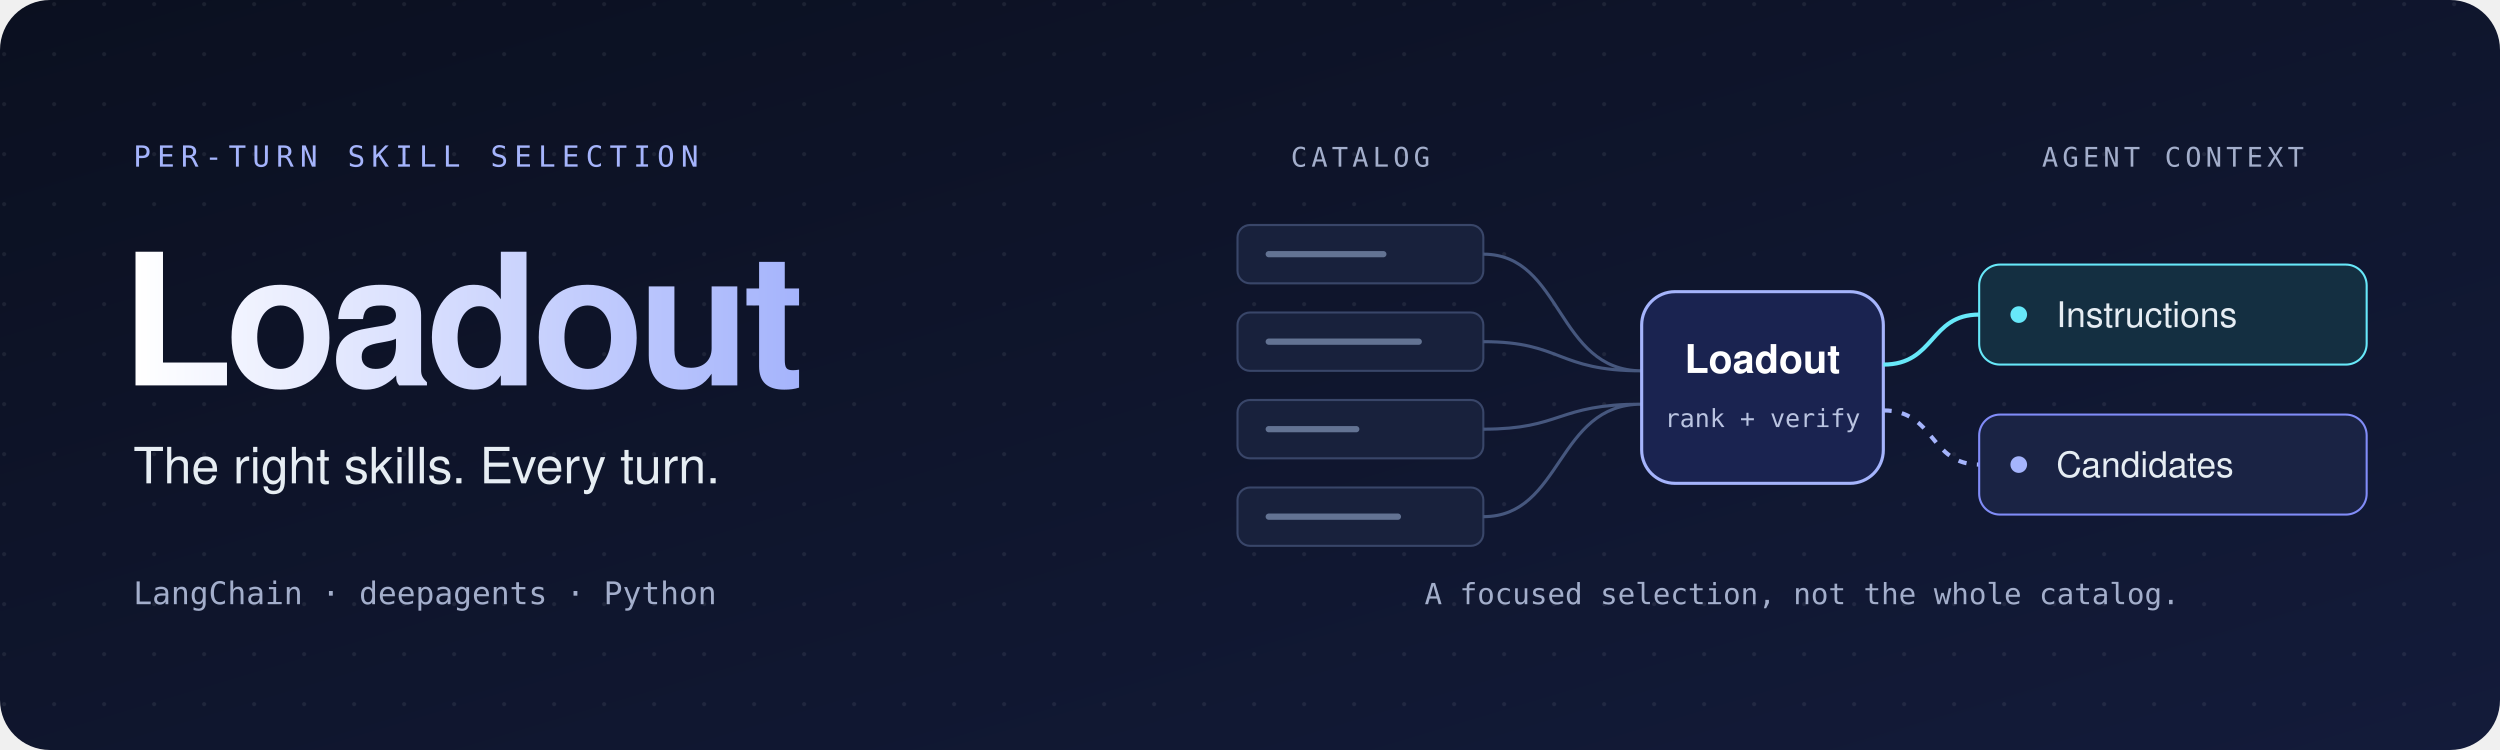
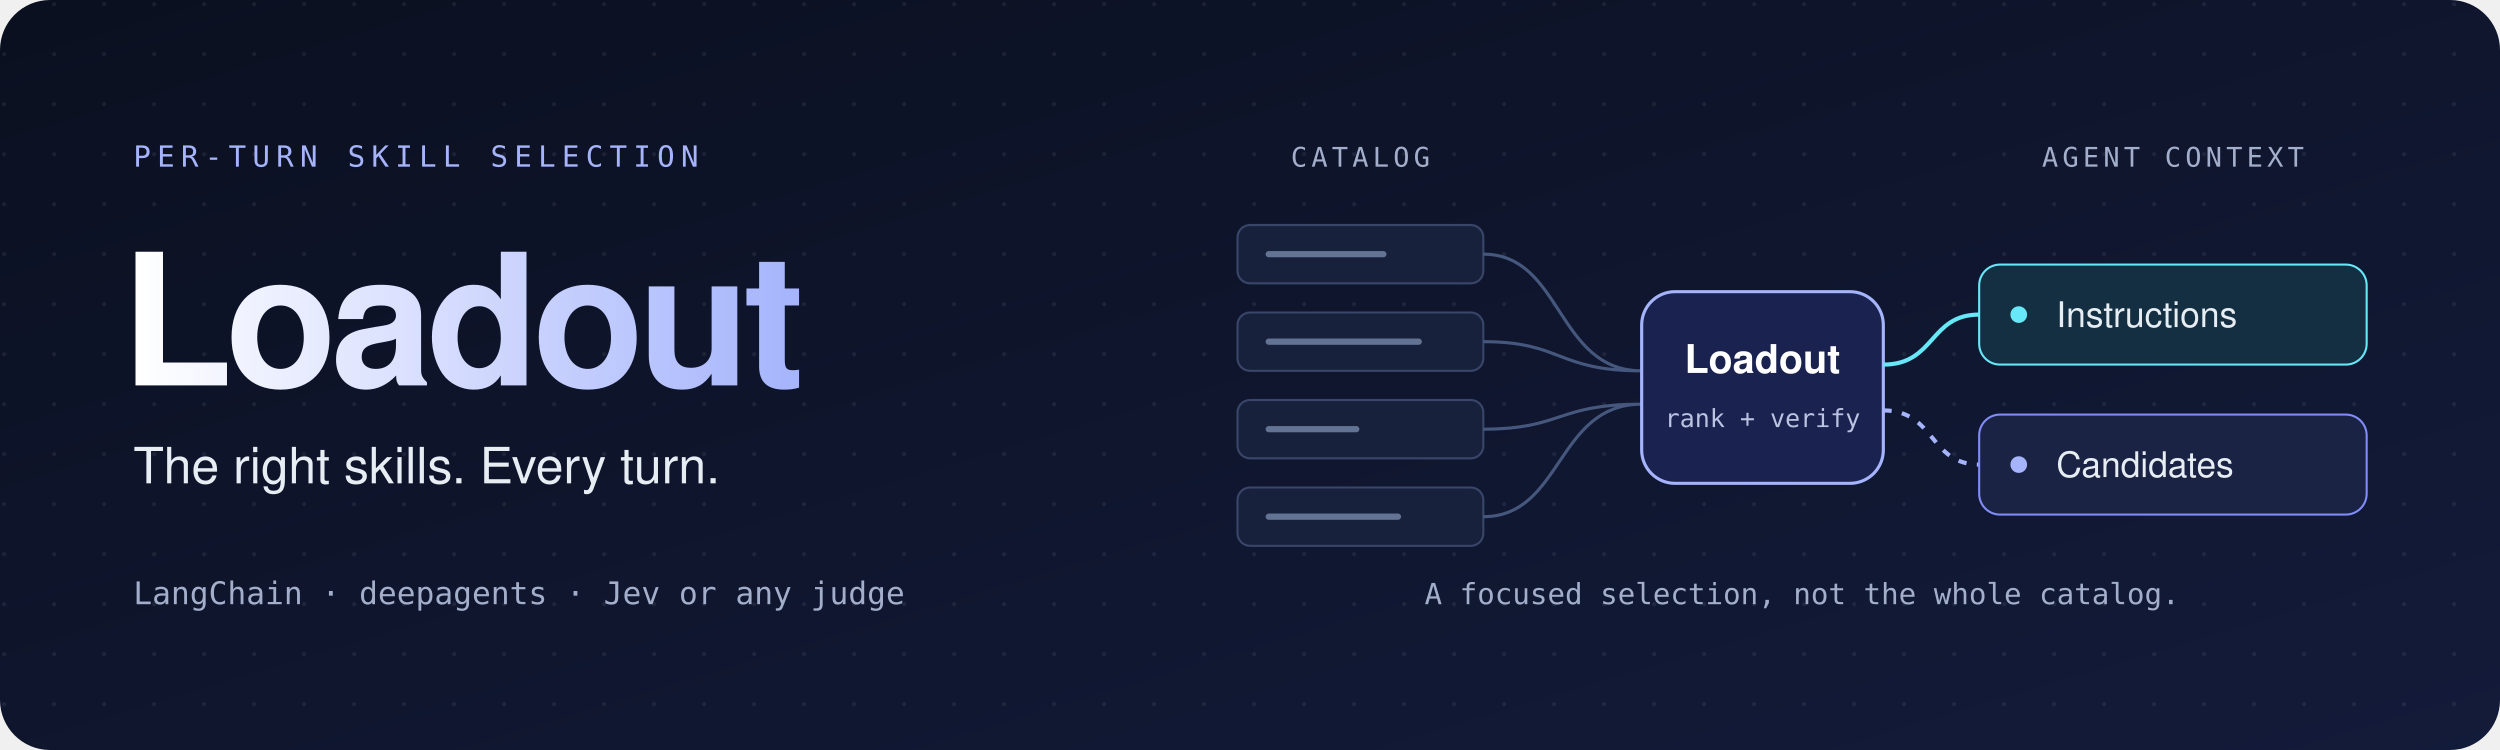
<svg xmlns="http://www.w3.org/2000/svg" width="1200" height="360" viewBox="0 0 1200 360" role="img" aria-labelledby="title desc">
  <defs>
    <linearGradient id="bg" x2="1" y2="1">
      <stop stop-color="#0b1020" />
      <stop offset="1" stop-color="#131b3a" />
    </linearGradient>
    <linearGradient id="word">
      <stop stop-color="#ffffff" />
      <stop offset="1" stop-color="#a5b4fc" />
    </linearGradient>
    <pattern id="dots" width="24" height="24" patternUnits="userSpaceOnUse">
      <circle cx="2" cy="2" r="1" fill="#ffffff" opacity="0.07" />
    </pattern>
  </defs>
  <style>
    text { font-family: -apple-system, BlinkMacSystemFont, 'Segoe UI', Helvetica, Arial, sans-serif; }
    .mono { font-family: ui-monospace, SFMono-Regular, Menlo, Consolas, monospace; }
    .caption { font-size: 13px; letter-spacing: 2px; fill: #a3aecb; }
  </style>
  <rect width="1200" height="360" rx="24" fill="url(#bg)" />
  <rect width="1200" height="360" rx="24" fill="url(#dots)" />
  <text x="64" y="80" class="mono" font-size="14" letter-spacing="3" fill="#a5b4fc">PER-TURN SKILL SELECTION</text>
  <text x="58" y="185" font-size="88" font-weight="800" letter-spacing="-3" fill="url(#word)">Loadout</text>
  <text x="64" y="232" font-size="24" fill="#e6edf3">The right skills. Every turn.</text>
-   <text x="64" y="290" class="mono" font-size="15" fill="#a3aecb">LangChain · deepagents · Python</text>
+   <text x="64" y="290" class="mono" font-size="15" fill="#a3aecb">LangChain · deepagents · Jev or any judge</text>
  <text x="653" y="80" text-anchor="middle" class="mono caption">CATALOG</text>
  <text x="1043" y="80" text-anchor="middle" class="mono caption">AGENT CONTEXT</text>
  <g fill="#18213c" stroke="#394669">
    <rect x="594" y="108" width="118" height="28" rx="6" />
    <rect x="594" y="150" width="118" height="28" rx="6" />
    <rect x="594" y="192" width="118" height="28" rx="6" />
    <rect x="594" y="234" width="118" height="28" rx="6" />
  </g>
  <g stroke="#637393" stroke-width="3" stroke-linecap="round">
    <path d="M609 122h55 M609 164h72 M609 206h42 M609 248h62" />
  </g>
  <g fill="none" stroke="#46577e" stroke-width="1.5">
    <path d="M712 122C750 122 747 178 788 178 M712 164C750 164 747 178 788 178" />
    <path d="M712 206C750 206 747 194 788 194 M712 248C750 248 747 194 788 194" />
  </g>
  <rect x="788" y="140" width="116" height="92" rx="16" fill="#1a2350" stroke="#a5b4fc" stroke-width="1.5" />
  <text x="846" y="179" text-anchor="middle" font-size="19" font-weight="700" fill="#ffffff">Loadout</text>
  <text x="846" y="205" text-anchor="middle" class="mono" font-size="12" fill="#bac4e1">rank + verify</text>
  <path d="M904 175C929 175 926 151 950 151" fill="none" stroke="#67e8f9" stroke-width="2" />
  <path d="M904 197C929 197 926 223 950 223" fill="none" stroke="#a5b4fc" stroke-width="2" stroke-dasharray="4 5" />
  <rect x="950" y="127" width="186" height="48" rx="10" fill="#142f41" stroke="#67e8f9" />
  <circle cx="969" cy="151" r="4" fill="#67e8f9" />
  <text x="987" y="157" font-size="17" fill="#e6edf3">Instructions</text>
  <rect x="950" y="199" width="186" height="48" rx="10" fill="#1a2344" stroke="#818cf8" />
  <circle cx="969" cy="223" r="4" fill="#a5b4fc" />
  <text x="987" y="229" font-size="17" fill="#e6edf3">Candidates</text>
  <text x="865" y="290" text-anchor="middle" class="mono" font-size="14" fill="#a3aecb">A focused selection, not the whole catalog.</text>
</svg>
